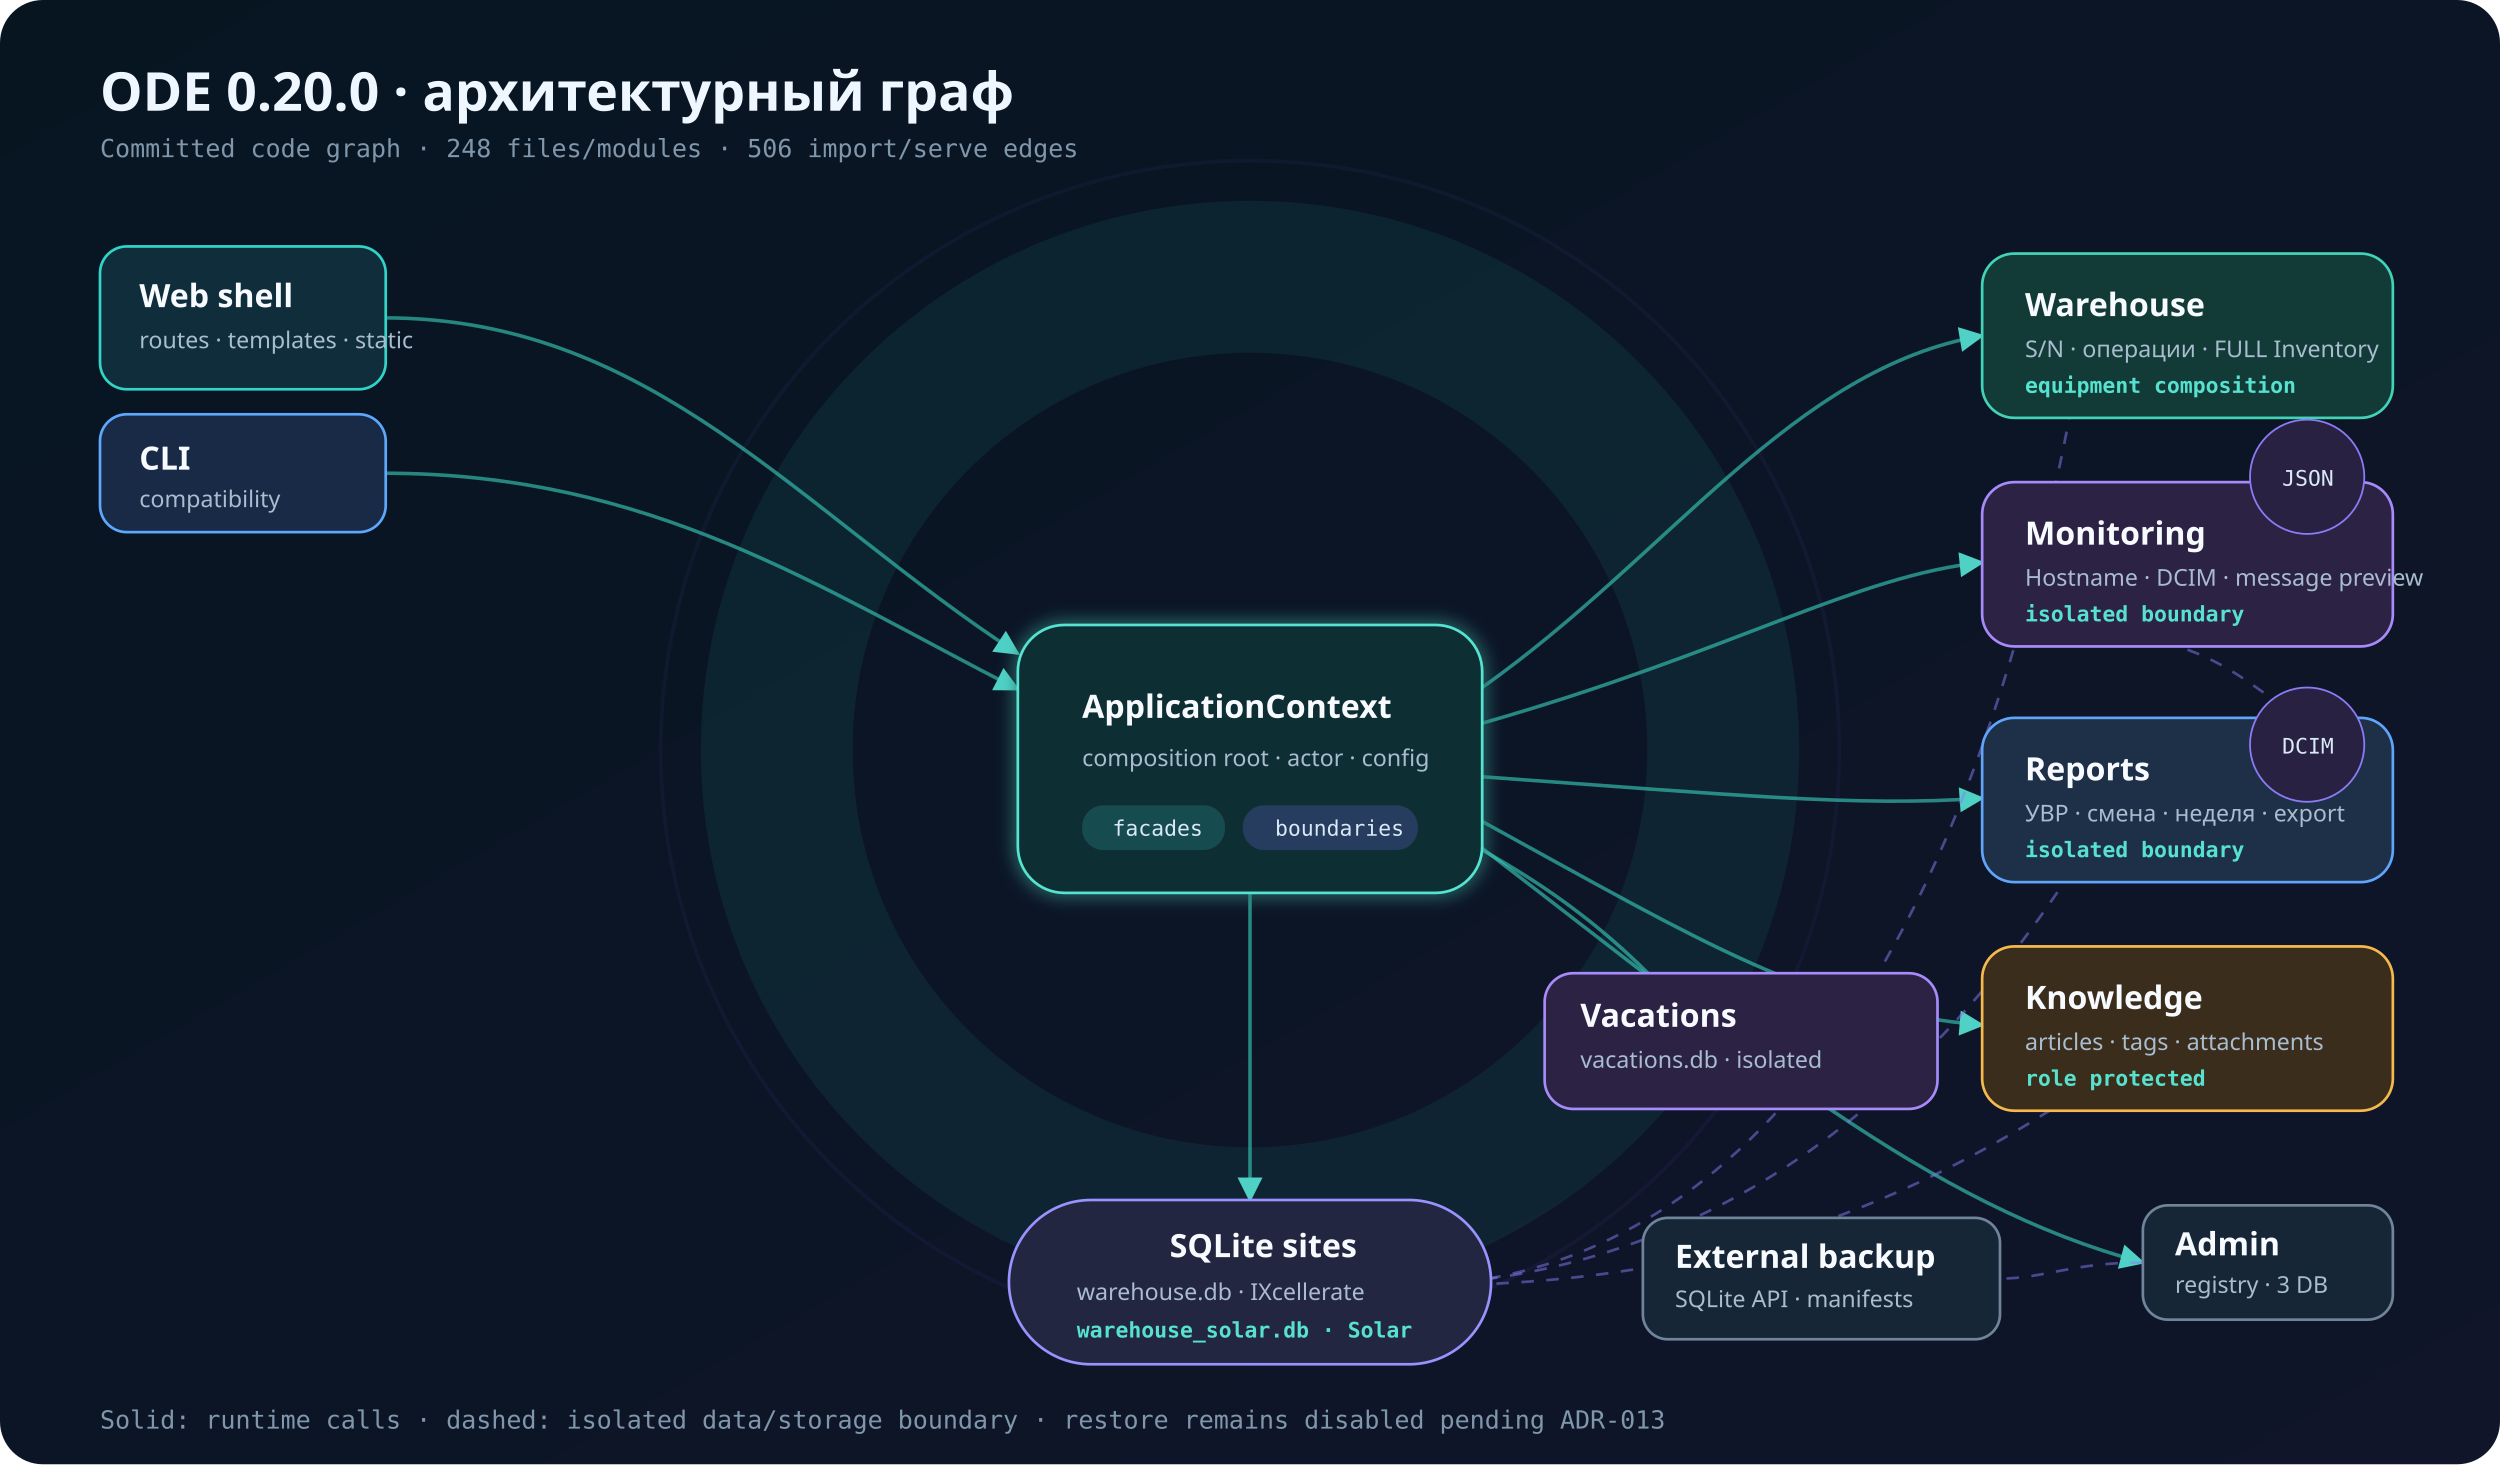
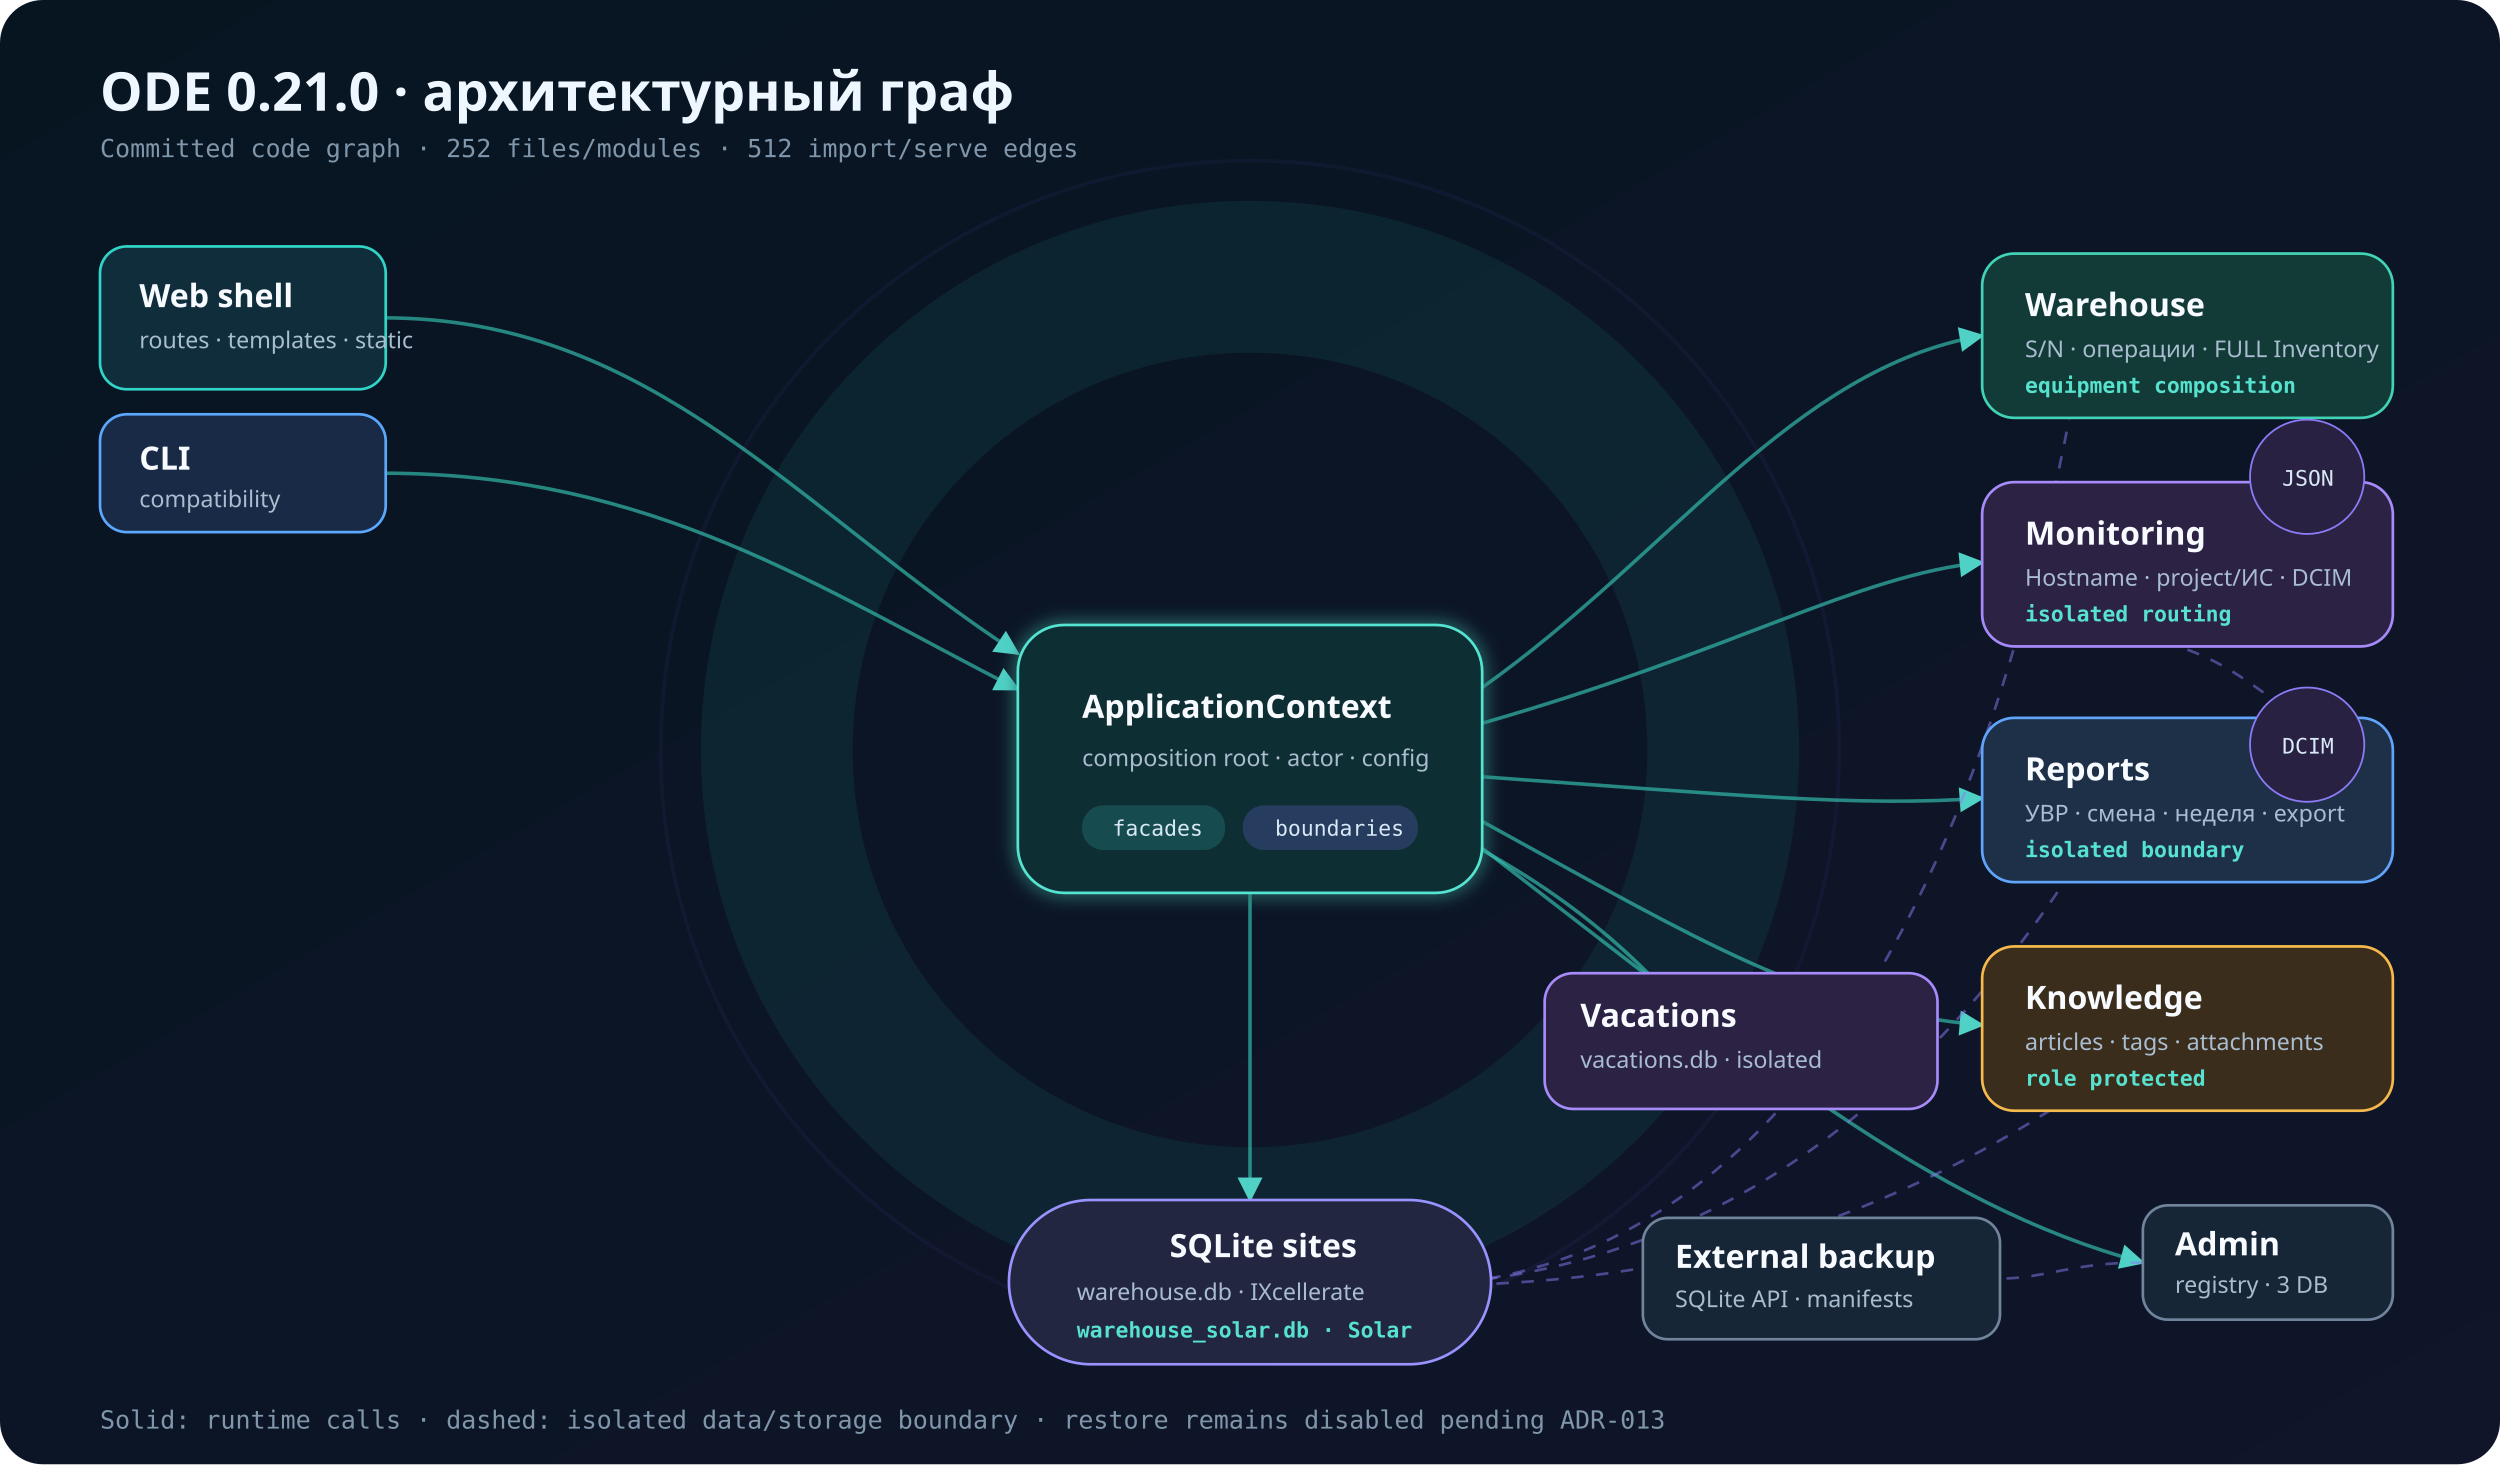
<svg xmlns="http://www.w3.org/2000/svg" width="1400" height="820" viewBox="0 0 1400 820" role="img" aria-labelledby="title desc">
  <defs>
    <linearGradient id="bg" x1="0" y1="0" x2="1" y2="1">
      <stop stop-color="#071521" />
      <stop offset="1" stop-color="#10152a" />
    </linearGradient>
    <filter id="glow" x="-60%" y="-60%" width="220%" height="220%">
      <feGaussianBlur stdDeviation="5" result="b" />
      <feMerge>
        <feMergeNode in="b" />
        <feMergeNode in="SourceGraphic" />
      </feMerge>
    </filter>
    <marker id="arrow" viewBox="0 0 10 10" refX="9" refY="5" markerWidth="7" markerHeight="7" orient="auto-start-reverse">
      <path d="M0 0l10 5-10 5z" fill="#4fd1c5" />
    </marker>
    <style>
      .title{font:700 30px system-ui,sans-serif;fill:#eef7ff}.meta{font:14px ui-monospace,monospace;fill:#8096ab}.label{font:700 18px system-ui,sans-serif;fill:#f7fbff}.sub{font:13px system-ui,sans-serif;fill:#a9bdd0}.edge{fill:none;stroke:#37c7b5;stroke-width:2;stroke-opacity:.64;marker-end:url(#arrow)}.soft{fill:none;stroke:#8b7cf6;stroke-width:1.5;stroke-opacity:.5;stroke-dasharray:7 7}.node{stroke-width:1.5}.chip{font:12px ui-monospace,monospace;fill:#d9e9f5}.count{font:700 12px ui-monospace,monospace;fill:#56e2ce}
    </style>
  </defs>
  <rect width="1400" height="820" rx="24" fill="url(#bg)" />
  <circle cx="700" cy="420" r="265" fill="none" stroke="#2dd4bf" stroke-opacity=".08" stroke-width="85" />
  <circle cx="700" cy="420" r="330" fill="none" stroke="#8b5cf6" stroke-opacity=".06" stroke-width="2" />
-   <text x="56" y="62" class="title">ODE 0.20.0 · архитектурный граф</text>
-   <text x="56" y="88" class="meta">Committed code graph · 248 files/modules · 506 import/serve edges</text>
+   <text x="56" y="62" class="title">ODE 0.21.0 · архитектурный граф</text>
+   <text x="56" y="88" class="meta">Committed code graph · 252 files/modules · 512 import/serve edges</text>
  <path class="edge" d="M215 178C365 178 446 285 570 366" />
  <path class="edge" d="M215 265C365 265 460 330 570 386" />
  <path class="edge" d="M830 385C936 310 1004 206 1110 188" />
  <path class="edge" d="M830 405C970 365 1040 322 1110 315" />
  <path class="edge" d="M830 435C970 445 1040 452 1110 447" />
  <path class="edge" d="M830 460C954 528 1015 566 1110 574" />
  <path class="edge" d="M830 475C980 590 1080 675 1200 707" />
  <path class="edge" d="M700 500C700 582 700 625 700 672" />
  <path class="soft" d="M1160 228C1080 650 900 719 790 720" />
  <path class="soft" d="M1160 488C1040 670 900 716 790 720" />
  <path class="soft" d="M1160 614C1030 700 910 720 790 720" />
  <path class="soft" d="M1160 355C1260 355 1270 260 1320 260" />
  <path class="soft" d="M1170 355C1260 355 1270 410 1320 410" />
  <path class="edge" d="M830 476C900 515 930 552 960 585" />
  <path class="soft" d="M1200 707C1160 707 1145 716 1120 716" />
  <g transform="translate(56 138)">
    <rect class="node" width="160" height="80" rx="15" fill="#102d3b" stroke="#31d5c8" />
    <text x="22" y="34" class="label">Web shell</text>
    <text x="22" y="57" class="sub">routes · templates · static</text>
  </g>
  <g transform="translate(56 232)">
    <rect class="node" width="160" height="66" rx="15" fill="#182a46" stroke="#5ca8ff" />
    <text x="22" y="31" class="label">CLI</text>
    <text x="22" y="52" class="sub">compatibility</text>
  </g>
  <g filter="url(#glow)" transform="translate(570 350)">
    <rect class="node" width="260" height="150" rx="26" fill="#112d33" stroke="#55e4d2" stroke-width="2" />
    <text x="36" y="52" class="label">ApplicationContext</text>
    <text x="36" y="79" class="sub">composition root · actor · config</text>
    <rect x="36" y="101" width="80" height="25" rx="12" fill="#174c50" />
    <text x="53" y="118" class="chip">facades</text>
    <rect x="126" y="101" width="98" height="25" rx="12" fill="#263c5f" />
    <text x="144" y="118" class="chip">boundaries</text>
  </g>
  <g transform="translate(1110 142)">
    <rect class="node" width="230" height="92" rx="18" fill="#123b37" stroke="#42d3b7" />
    <text x="24" y="35" class="label">Warehouse</text>
    <text x="24" y="58" class="sub">S/N · операции · FULL Inventory</text>
    <text x="24" y="78" class="count">equipment composition</text>
  </g>
  <g transform="translate(1110 270)">
    <rect class="node" width="230" height="92" rx="18" fill="#2c2244" stroke="#a78bfa" />
    <text x="24" y="35" class="label">Monitoring</text>
-     <text x="24" y="58" class="sub">Hostname · DCIM · message preview</text>
-     <text x="24" y="78" class="count">isolated boundary</text>
+     <text x="24" y="58" class="sub">Hostname · project/ИС · DCIM</text>
+     <text x="24" y="78" class="count">isolated routing</text>
  </g>
  <g transform="translate(1110 402)">
    <rect class="node" width="230" height="92" rx="18" fill="#1d3048" stroke="#60a5fa" />
    <text x="24" y="35" class="label">Reports</text>
    <text x="24" y="58" class="sub">УВР · смена · неделя · export</text>
    <text x="24" y="78" class="count">isolated boundary</text>
  </g>
  <g transform="translate(1110 530)">
    <rect class="node" width="230" height="92" rx="18" fill="#3b2d1c" stroke="#f6b94c" />
    <text x="24" y="35" class="label">Knowledge</text>
    <text x="24" y="58" class="sub">articles · tags · attachments</text>
    <text x="24" y="78" class="count">role protected</text>
  </g>
  <g transform="translate(565 672)">
    <rect class="node" width="270" height="92" rx="46" fill="#232640" stroke="#9893ff" />
    <text x="90" y="32" class="label">SQLite sites</text>
    <text x="38" y="56" class="sub">warehouse.db · IXcellerate</text>
    <text x="38" y="77" class="count">warehouse_solar.db · Solar</text>
  </g>
  <g transform="translate(865 545)">
    <rect class="node" width="220" height="76" rx="16" fill="#2c2244" stroke="#a78bfa" />
    <text x="20" y="30" class="label">Vacations</text>
    <text x="20" y="53" class="sub">vacations.db · isolated</text>
  </g>
  <g transform="translate(920 682)">
    <rect class="node" width="200" height="68" rx="14" fill="#172637" stroke="#70849b" />
    <text x="18" y="28" class="label">External backup</text>
    <text x="18" y="50" class="sub">SQLite API · manifests</text>
  </g>
  <g transform="translate(1200 675)">
    <rect class="node" width="140" height="64" rx="14" fill="#172637" stroke="#70849b" />
    <text x="18" y="28" class="label">Admin</text>
    <text x="18" y="49" class="sub">registry · 3 DB</text>
  </g>
  <g transform="translate(1260 235)">
    <circle r="32" cx="32" cy="32" fill="#282142" stroke="#8b7cf6" />
    <text x="18" y="37" class="chip">JSON</text>
  </g>
  <g transform="translate(1260 385)">
    <circle r="32" cx="32" cy="32" fill="#282142" stroke="#8b7cf6" />
    <text x="18" y="37" class="chip">DCIM</text>
  </g>
  <text x="56" y="800" class="meta">Solid: runtime calls · dashed: isolated data/storage boundary · restore remains disabled pending ADR-013</text>
</svg>
